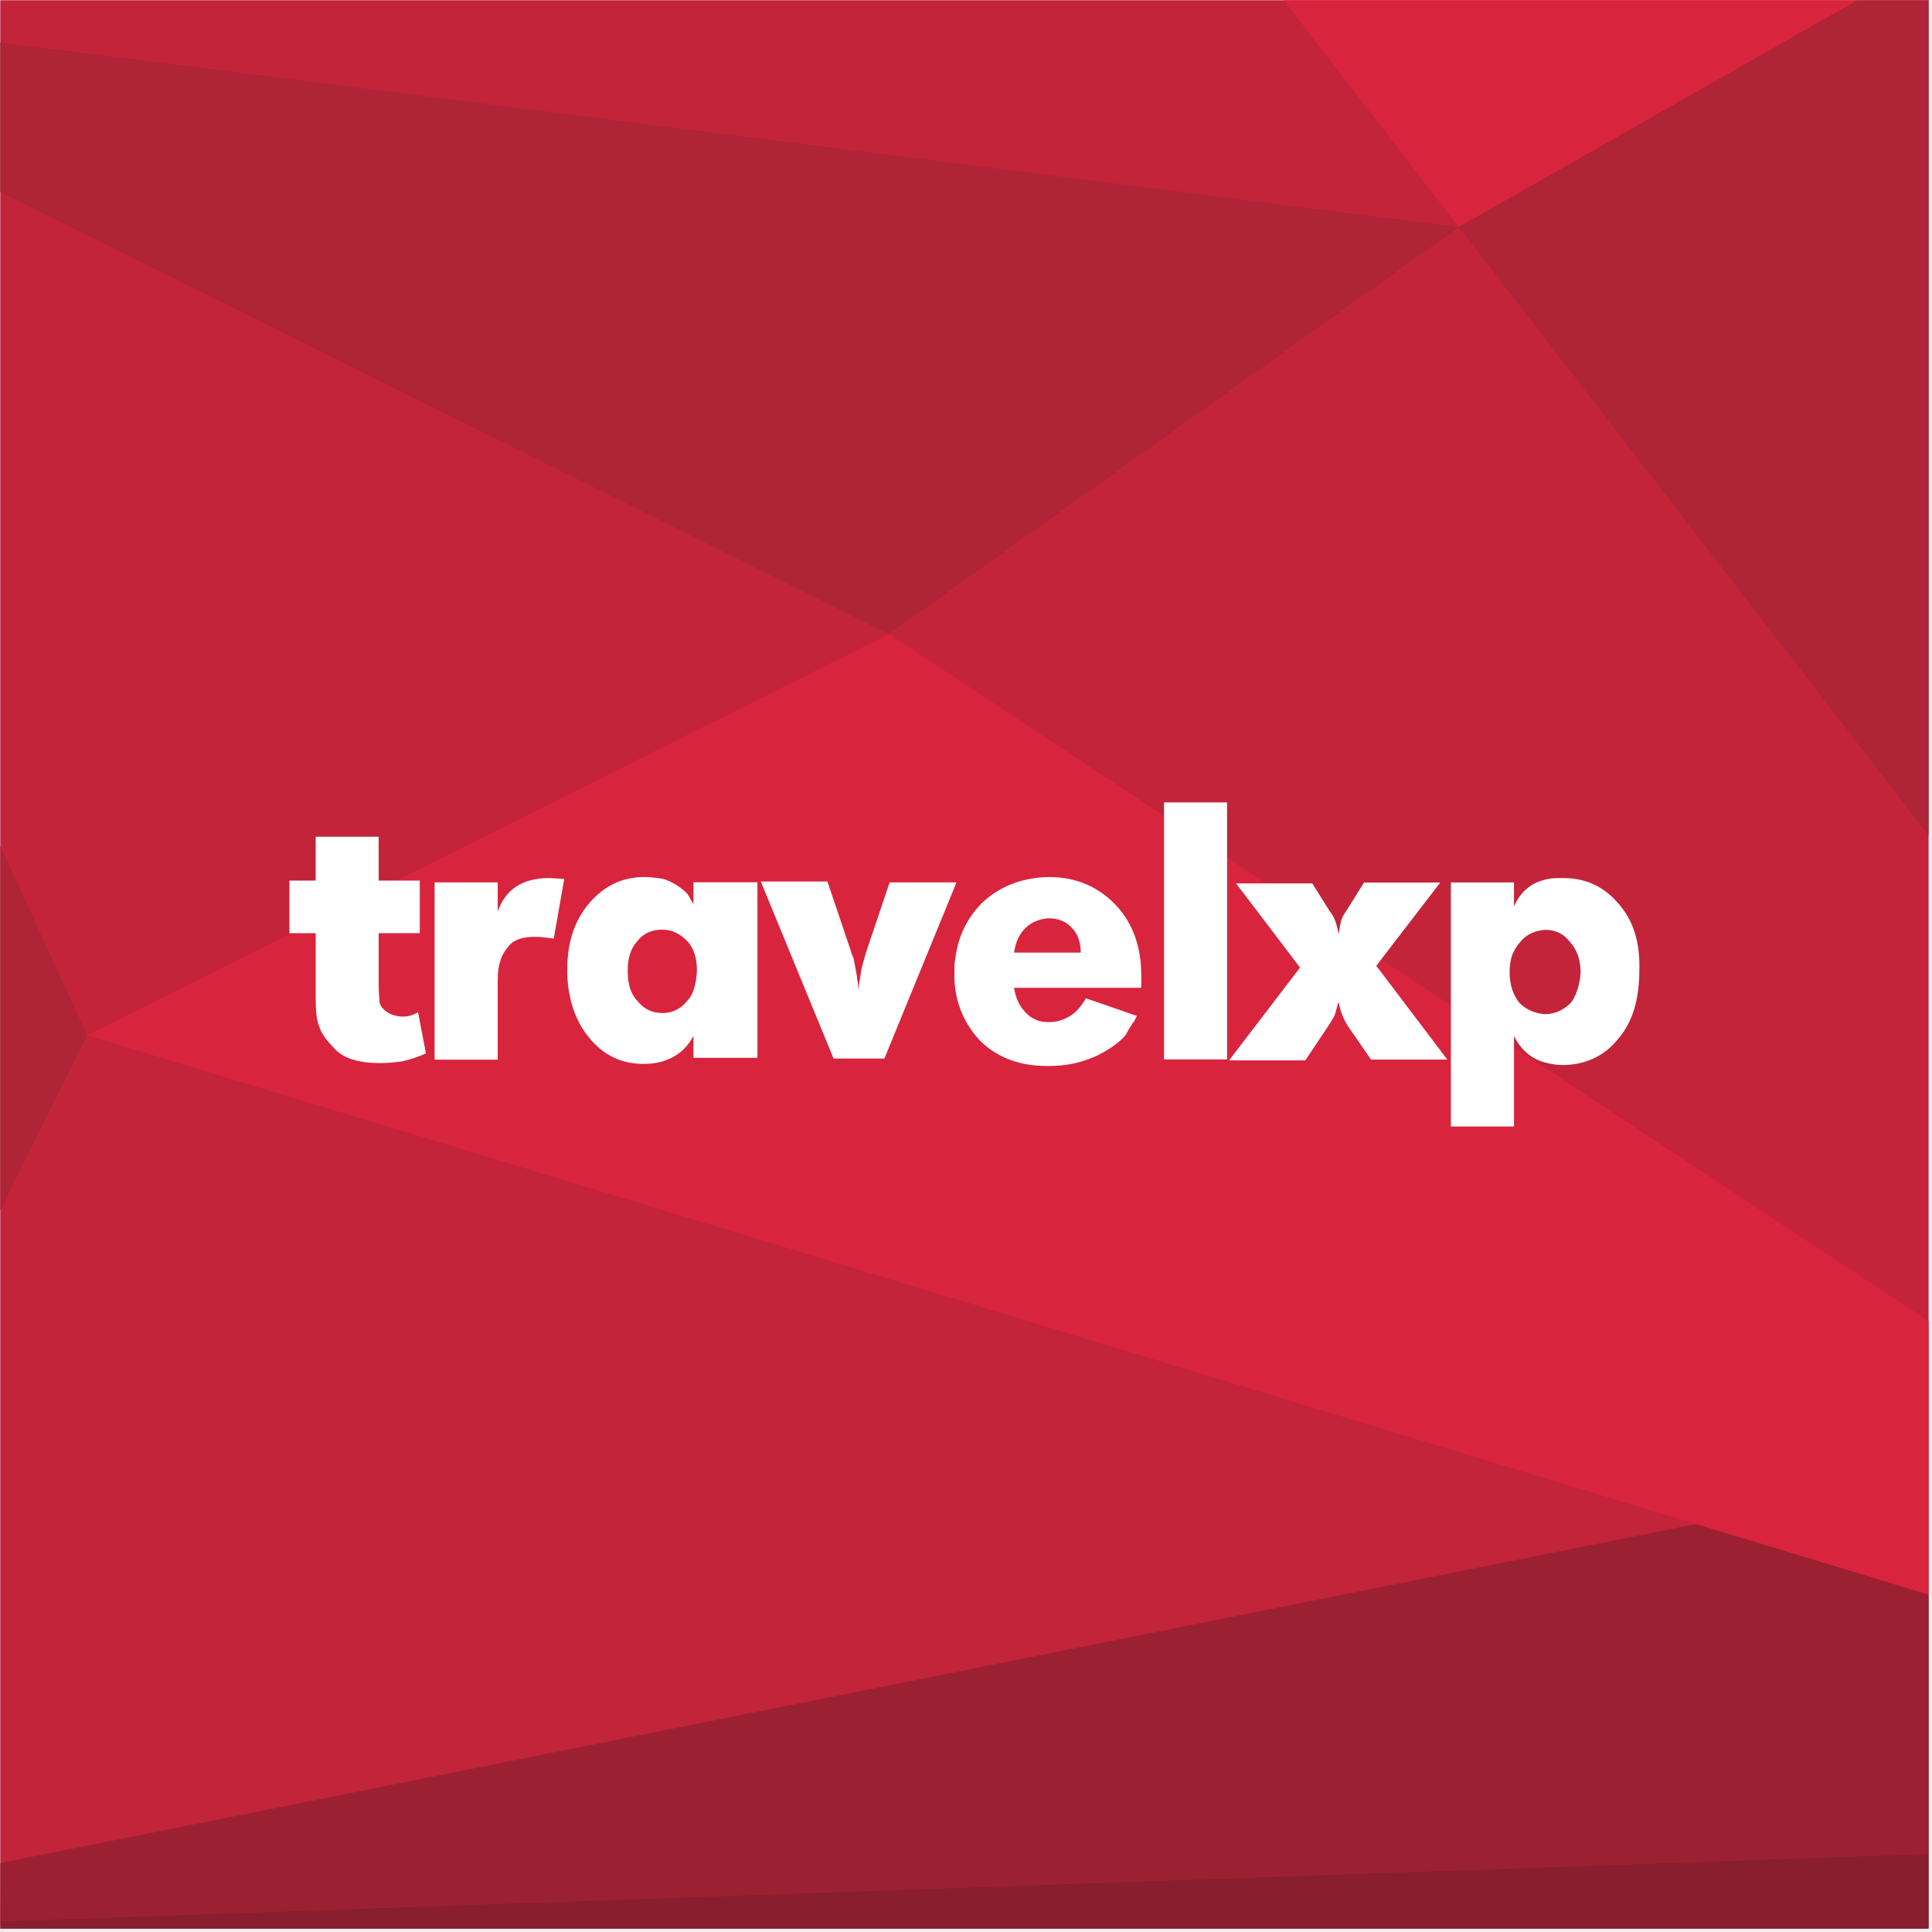
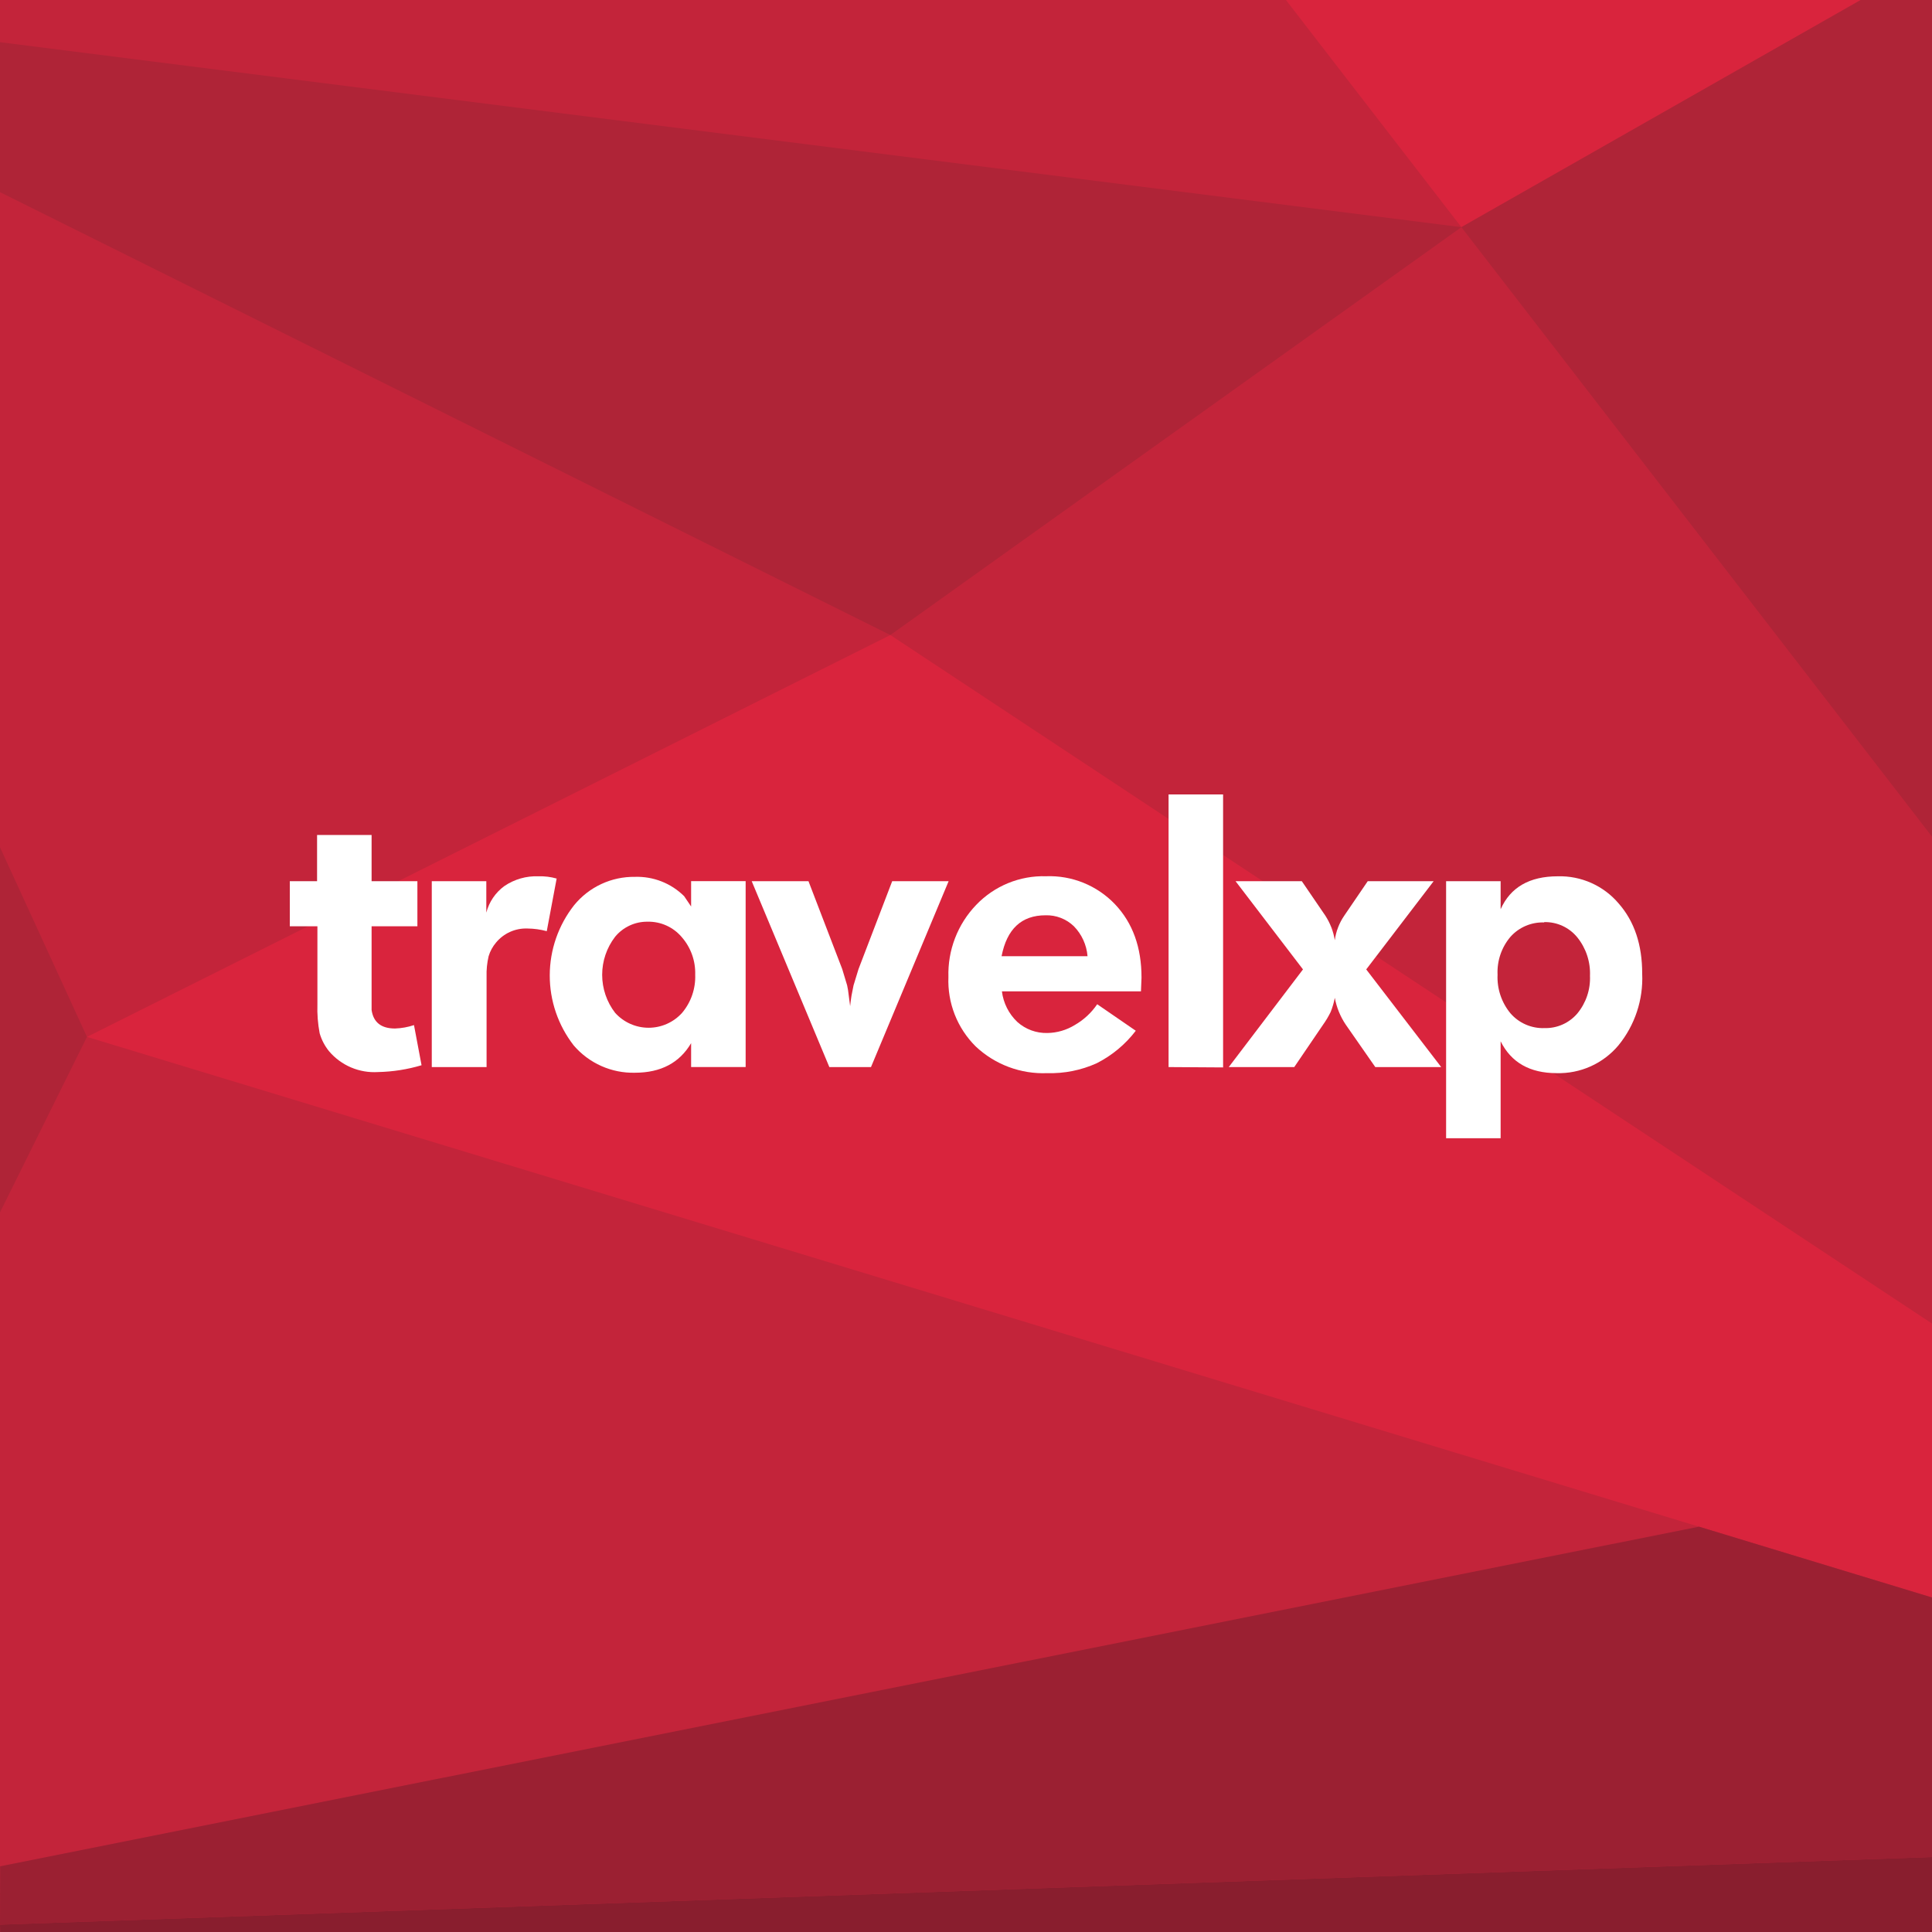
- <svg xmlns="http://www.w3.org/2000/svg" width="284" height="284" viewBox="0 0 284 284" fill="none">
-   <g clip-path="url(#clip0_52_35)">
-     <path d="M283.5 0.04H0.04V283.5H283.5V0.04Z" fill="#C3243A" />
-     <path d="M130.67 93.21L214.45 33.37L0.04 6.23V28.23L130.67 93.21Z" fill="#AF2437" />
-     <path d="M214.45 33.37L188.71 0.04H273.04L214.45 33.37Z" fill="#D9243D" />
-     <path d="M214.45 33.37L273.04 0.04H283.5V122.79L214.45 33.37Z" fill="#AF2437" />
-     <path d="M130.67 93.21L12.8 152.17L283.5 234.42V194.23L130.67 93.21Z" fill="#D9243D" />
-     <path d="M249.32 224.03L283.5 234.42V272.5L0.04 282.42L0.06 273.86L249.32 224.03Z" fill="#9B2032" />
-     <path d="M283.5 272.5V283.5H0.06L0.04 282.42L283.5 272.5Z" fill="#891E2E" />
-     <path d="M12.8 152.17L0.04 124.35V177.92L12.8 152.17Z" fill="#AF2437" />
-     <g clip-path="url(#clip1_52_35)">
-       <path fill-rule="evenodd" clip-rule="evenodd" d="M73.163 133.972V129.711H63.888V155.77H73.163V144.161C73.163 142.87 73.286 141.969 73.546 141.32C73.675 140.678 74.064 139.906 74.836 138.999C75.608 138.097 76.892 137.708 78.695 137.708C79.467 137.708 80.369 137.838 81.4 137.967L82.944 129.199L80.758 129.069C76.763 129.069 74.317 130.743 73.163 133.973V133.972Z" fill="white" />
-       <path fill-rule="evenodd" clip-rule="evenodd" d="M59.264 149.436C58.363 149.436 57.466 149.177 56.951 148.787C56.308 148.405 55.922 147.886 55.794 147.373C55.794 146.855 55.666 145.953 55.666 144.922V137.179H61.71V129.441H55.666V122.995H46.407V129.441H42.55V137.179H46.407V146.725C46.407 148.664 46.536 149.948 46.922 150.856C47.179 151.887 48.079 153.048 49.364 154.339C50.651 155.629 52.837 156.272 55.922 156.272C57.08 156.272 58.239 156.142 59.135 156.012C60.295 155.753 61.45 155.37 62.611 154.851L61.45 148.787C60.549 149.306 59.907 149.436 59.264 149.436Z" fill="white" />
-       <path fill-rule="evenodd" clip-rule="evenodd" d="M101.937 132.916C101.548 132.274 101.288 131.755 101.035 131.373C100.004 130.335 98.713 129.563 97.423 129.174C96.521 129.051 95.62 128.921 94.718 128.921C91.495 128.921 88.79 130.212 86.598 132.787C84.406 135.368 83.381 138.591 83.381 142.592C83.381 146.594 84.536 150.076 86.598 152.528C88.661 155.109 91.365 156.393 94.588 156.393C95.62 156.393 96.651 156.27 97.423 156.01C99.485 155.362 100.905 154.201 101.937 152.269V155.492H111.341V129.692H101.937V132.916ZM101.035 147.106C100.133 148.267 98.843 148.916 97.423 148.916C95.749 148.916 94.588 148.267 93.687 147.106C92.656 146.075 92.273 144.525 92.273 142.722C92.273 140.919 92.656 139.499 93.687 138.338C94.588 137.177 95.879 136.658 97.293 136.658H97.423C98.843 136.658 100.004 137.307 101.035 138.338C102.066 139.499 102.449 140.919 102.449 142.722C102.32 144.655 101.937 146.205 101.035 147.106Z" fill="white" />
-       <path fill-rule="evenodd" clip-rule="evenodd" d="M140.57 129.711H130.777L127.3 140.017L126.658 142.333L126.139 145.556C126.139 144.908 126.139 144.395 126.01 144.006C126.01 143.624 125.88 142.981 125.75 142.333C125.627 141.561 125.497 141.178 125.497 140.919C125.367 140.66 125.238 140.4 125.108 139.888L121.632 129.582H111.838L122.533 155.603H130.004L140.446 130.1L140.57 129.711Z" fill="white" />
-       <path fill-rule="evenodd" clip-rule="evenodd" d="M211.716 129.73H200.508L197.933 133.855C197.544 134.367 197.291 134.886 197.161 135.269C197.031 135.788 196.902 136.43 196.772 137.331C196.513 135.788 196.13 134.756 195.488 133.985L192.907 129.86H181.699L191.104 142.228L180.668 155.875H191.876L195.229 150.855C195.741 150.083 196.13 149.441 196.26 149.052C196.39 148.663 196.513 148.021 196.772 147.249C197.032 148.793 197.544 149.824 198.063 150.725L201.539 155.752H212.747L202.312 141.969L211.716 129.73Z" fill="white" />
-       <path d="M180.379 117.952H171.109V155.73H180.379V117.952Z" fill="white" />
-       <path fill-rule="evenodd" clip-rule="evenodd" d="M154.224 128.924H153.964C150.092 129.054 146.74 130.344 144.158 132.926C141.967 135.254 140.806 137.841 140.423 140.941C140.293 141.583 140.293 142.361 140.293 143.133C140.293 143.911 140.293 144.553 140.423 145.331C140.806 148.302 142.096 150.889 144.158 153.081C146.74 155.538 149.969 156.699 153.964 156.699H154.224C156.805 156.699 159.127 156.181 161.319 155.149C163.381 154.118 164.672 153.081 165.443 152.179C166.092 151.018 166.481 150.37 166.734 150.111C166.864 149.851 166.994 149.592 167.123 149.339L159.639 146.751C158.997 147.783 158.349 148.69 157.317 149.339C156.286 149.981 155.255 150.24 154.353 150.24H153.964C152.674 150.24 151.643 149.722 150.871 148.95C149.839 147.912 149.321 146.751 149.061 145.201H167.766V143.392C167.766 139.131 166.481 135.643 164.03 133.055C161.578 130.474 158.349 128.924 154.224 128.924L154.224 128.924ZM153.964 140.033H149.061C149.32 138.354 149.839 137.322 150.741 136.415C151.642 135.513 152.803 135.124 153.964 134.994H154.223C155.644 134.994 156.805 135.513 157.577 136.415C158.478 137.322 158.867 138.613 158.867 140.033H153.964Z" fill="white" />
-       <path fill-rule="evenodd" clip-rule="evenodd" d="M237.892 132.814C235.7 130.233 232.995 129.072 229.772 129.072C228.741 129.072 227.839 129.072 227.067 129.332C224.875 129.844 223.455 131.264 222.553 133.197V129.715H213.278V165.588H222.553V152.297C223.584 154.359 225.134 155.65 227.067 156.168C227.969 156.428 228.87 156.557 229.642 156.557C232.995 156.557 235.83 155.267 237.892 152.685C240.078 150.104 240.979 146.751 240.979 142.62C241.109 138.489 240.078 135.266 237.892 132.815V132.814ZM230.932 147.394C229.901 148.425 228.611 149.073 227.19 149.073H227.067C225.517 148.943 224.356 148.425 223.325 147.394C222.423 146.233 221.911 144.812 221.911 142.88C221.911 140.941 222.423 139.65 223.455 138.489C224.356 137.328 225.647 136.816 227.067 136.686H227.19C228.74 136.686 229.901 137.328 230.803 138.489C231.834 139.65 232.347 141.07 232.347 143.009C232.217 144.812 231.704 146.362 230.932 147.394Z" fill="white" />
-     </g>
+ <svg xmlns="http://www.w3.org/2000/svg" width="250" height="250" viewBox="0 0 250 250" fill="none">
+   <g clip-path="url(#clip0_58_27)">
+     <path d="M250 0H0V250H250V0Z" fill="#C3243A" />
+     <path d="M115.21 82.172L189.101 29.396L0 5.459V24.862L115.21 82.172Z" fill="#AF2437" />
+     <path d="M189.101 29.396L166.399 0H240.775L189.101 29.396Z" fill="#D9243D" />
+     <path d="M189.101 29.396L240.775 0H250V108.26L189.101 29.396Z" fill="#AF2437" />
+     <path d="M115.21 82.172L11.254 134.172L250 206.714V171.268L115.21 82.172Z" fill="#D9243D" />
+     <path d="M219.855 197.55L250 206.713V240.298L0 249.047L0.018 241.498L219.855 197.55Z" fill="#9B2032" />
+     <path d="M250 240.298V250H0.018L0 249.048L250 240.298Z" fill="#891E2E" />
+     <path d="M11.254 134.172L0 109.636V156.883L11.254 134.172Z" fill="#AF2437" />
+     <path d="M37.501 119.858V114.028H41.029V108.049H48.084V114.028H54.011V119.858H48.084V130.689C48.314 132.288 49.325 133.088 51.118 133.088C51.953 133.06 52.779 132.912 53.57 132.647L54.549 137.841C52.719 138.387 50.823 138.684 48.913 138.723C47.721 138.798 46.529 138.594 45.429 138.127C44.33 137.66 43.355 136.943 42.581 136.033C42.023 135.347 41.609 134.555 41.364 133.705C41.128 132.47 41.031 131.213 41.073 129.957V119.858H37.501Z" fill="white" />
+     <path d="M55.872 138.079V114.028H62.928V118.094C63.286 116.712 64.112 115.496 65.265 114.655C66.562 113.773 68.108 113.331 69.675 113.393C70.47 113.368 71.264 113.466 72.03 113.684L70.751 120.493C69.937 120.273 69.098 120.157 68.255 120.149C67.483 120.119 66.715 120.267 66.009 120.582C65.304 120.897 64.681 121.371 64.189 121.966C63.751 122.482 63.423 123.082 63.228 123.73C63.025 124.597 62.935 125.486 62.963 126.376V138.079H55.872Z" fill="white" />
+     <path d="M89.43 117.3V114.02H96.486V138.071H89.43V134.984C87.931 137.53 85.514 138.806 82.181 138.811C80.678 138.85 79.187 138.553 77.814 137.943C76.441 137.333 75.221 136.424 74.243 135.284C72.221 132.686 71.128 129.486 71.138 126.195C71.147 122.903 72.259 119.71 74.296 117.124C75.246 115.96 76.448 115.027 77.81 114.393C79.172 113.759 80.66 113.442 82.163 113.464C83.339 113.426 84.51 113.628 85.606 114.059C86.701 114.489 87.696 115.139 88.531 115.969L89.43 117.3ZM83.786 119.267C82.986 119.259 82.195 119.429 81.47 119.767C80.745 120.104 80.105 120.599 79.596 121.216C78.509 122.627 77.92 124.357 77.92 126.138C77.92 127.918 78.509 129.649 79.596 131.059C80.143 131.667 80.812 132.153 81.558 132.486C82.305 132.819 83.114 132.991 83.931 132.991C84.749 132.991 85.557 132.819 86.304 132.486C87.051 132.153 87.719 131.667 88.266 131.059C89.424 129.68 90.027 127.919 89.959 126.12C90.014 124.326 89.383 122.579 88.195 121.234C87.652 120.6 86.975 120.095 86.212 119.754C85.449 119.414 84.621 119.248 83.786 119.267Z" fill="white" />
+     <path d="M97.272 114.028H104.618L108.984 125.397L109.619 127.505C109.707 127.9 109.772 128.301 109.813 128.704C109.883 129.242 109.945 129.736 110.007 130.195C110.078 129.577 110.13 129.128 110.183 128.845L110.448 127.505L111.092 125.397L115.449 114.028H122.751L112.706 138.079H107.317L97.272 114.028Z" fill="white" />
+     <path d="M147.64 128.281H129.648C129.832 129.788 130.534 131.185 131.633 132.232C132.7 133.193 134.095 133.707 135.531 133.67C136.777 133.65 137.995 133.297 139.059 132.647C140.225 131.981 141.223 131.058 141.978 129.948L146.97 133.379C145.621 135.144 143.89 136.583 141.908 137.586C139.906 138.489 137.726 138.926 135.531 138.864C133.832 138.936 132.136 138.667 130.542 138.074C128.949 137.48 127.49 136.573 126.253 135.407C125.073 134.236 124.15 132.832 123.542 131.285C122.935 129.738 122.657 128.081 122.725 126.42C122.674 124.708 122.964 123.002 123.579 121.403C124.193 119.804 125.12 118.343 126.306 117.106C127.47 115.885 128.878 114.923 130.438 114.281C131.999 113.64 133.677 113.335 135.363 113.385C137.022 113.323 138.674 113.614 140.211 114.239C141.748 114.864 143.135 115.808 144.28 117.009C146.573 119.426 147.717 122.595 147.711 126.517L147.64 128.281ZM135.293 118.438C132.188 118.438 130.292 120.202 129.604 123.73H140.726C140.606 122.273 139.982 120.904 138.962 119.858C138.476 119.389 137.901 119.021 137.271 118.777C136.641 118.533 135.968 118.418 135.293 118.438Z" fill="white" />
+     <path d="M151.212 138.079V102.801H158.268V138.124L151.212 138.079Z" fill="white" />
+     <path d="M159 138.079L168.605 125.441L159.882 114.028H168.455L171.497 118.482C172.123 119.447 172.541 120.531 172.723 121.666C172.874 120.523 173.294 119.432 173.949 118.482L176.983 114.028H185.512L176.789 125.441L186.491 138.079H177.962L174.143 132.594C173.436 131.546 172.952 130.362 172.723 129.119C172.604 129.746 172.424 130.361 172.185 130.953C171.905 131.526 171.577 132.075 171.206 132.594L167.476 138.079H159Z" fill="white" />
+     <path d="M187.125 147.287V114.028H194.181V117.653C195.451 114.813 197.917 113.393 201.58 113.393C203.075 113.352 204.56 113.648 205.925 114.259C207.29 114.869 208.5 115.779 209.465 116.921C211.494 119.238 212.505 122.263 212.499 125.997C212.649 129.363 211.553 132.666 209.421 135.275C208.445 136.436 207.22 137.362 205.836 137.984C204.453 138.605 202.947 138.906 201.43 138.864C197.967 138.864 195.551 137.491 194.181 134.746V147.287H187.125ZM199.816 119.364C198.997 119.334 198.18 119.485 197.426 119.807C196.671 120.129 195.997 120.613 195.451 121.225C194.296 122.587 193.7 124.336 193.784 126.12C193.699 127.936 194.293 129.719 195.451 131.121C195.996 131.75 196.675 132.248 197.438 132.579C198.201 132.911 199.029 133.066 199.86 133.035C200.664 133.056 201.461 132.898 202.195 132.571C202.929 132.245 203.581 131.758 204.103 131.147C205.234 129.78 205.819 128.043 205.743 126.27C205.818 124.468 205.235 122.7 204.103 121.296C203.587 120.661 202.932 120.153 202.189 119.81C201.446 119.468 200.634 119.3 199.816 119.32V119.364Z" fill="white" />
  </g>
  <defs>
-     <clipPath id="clip0_52_35">
-       <rect width="283.46" height="283.46" fill="white" transform="translate(0.0400391 0.0400085)" />
-     </clipPath>
-     <clipPath id="clip1_52_35">
-       <rect width="198.44" height="47.636" fill="white" transform="translate(42.5498 117.952)" />
+     <clipPath id="clip0_58_27">
+       <rect width="250" height="250" fill="white" />
    </clipPath>
  </defs>
</svg>
